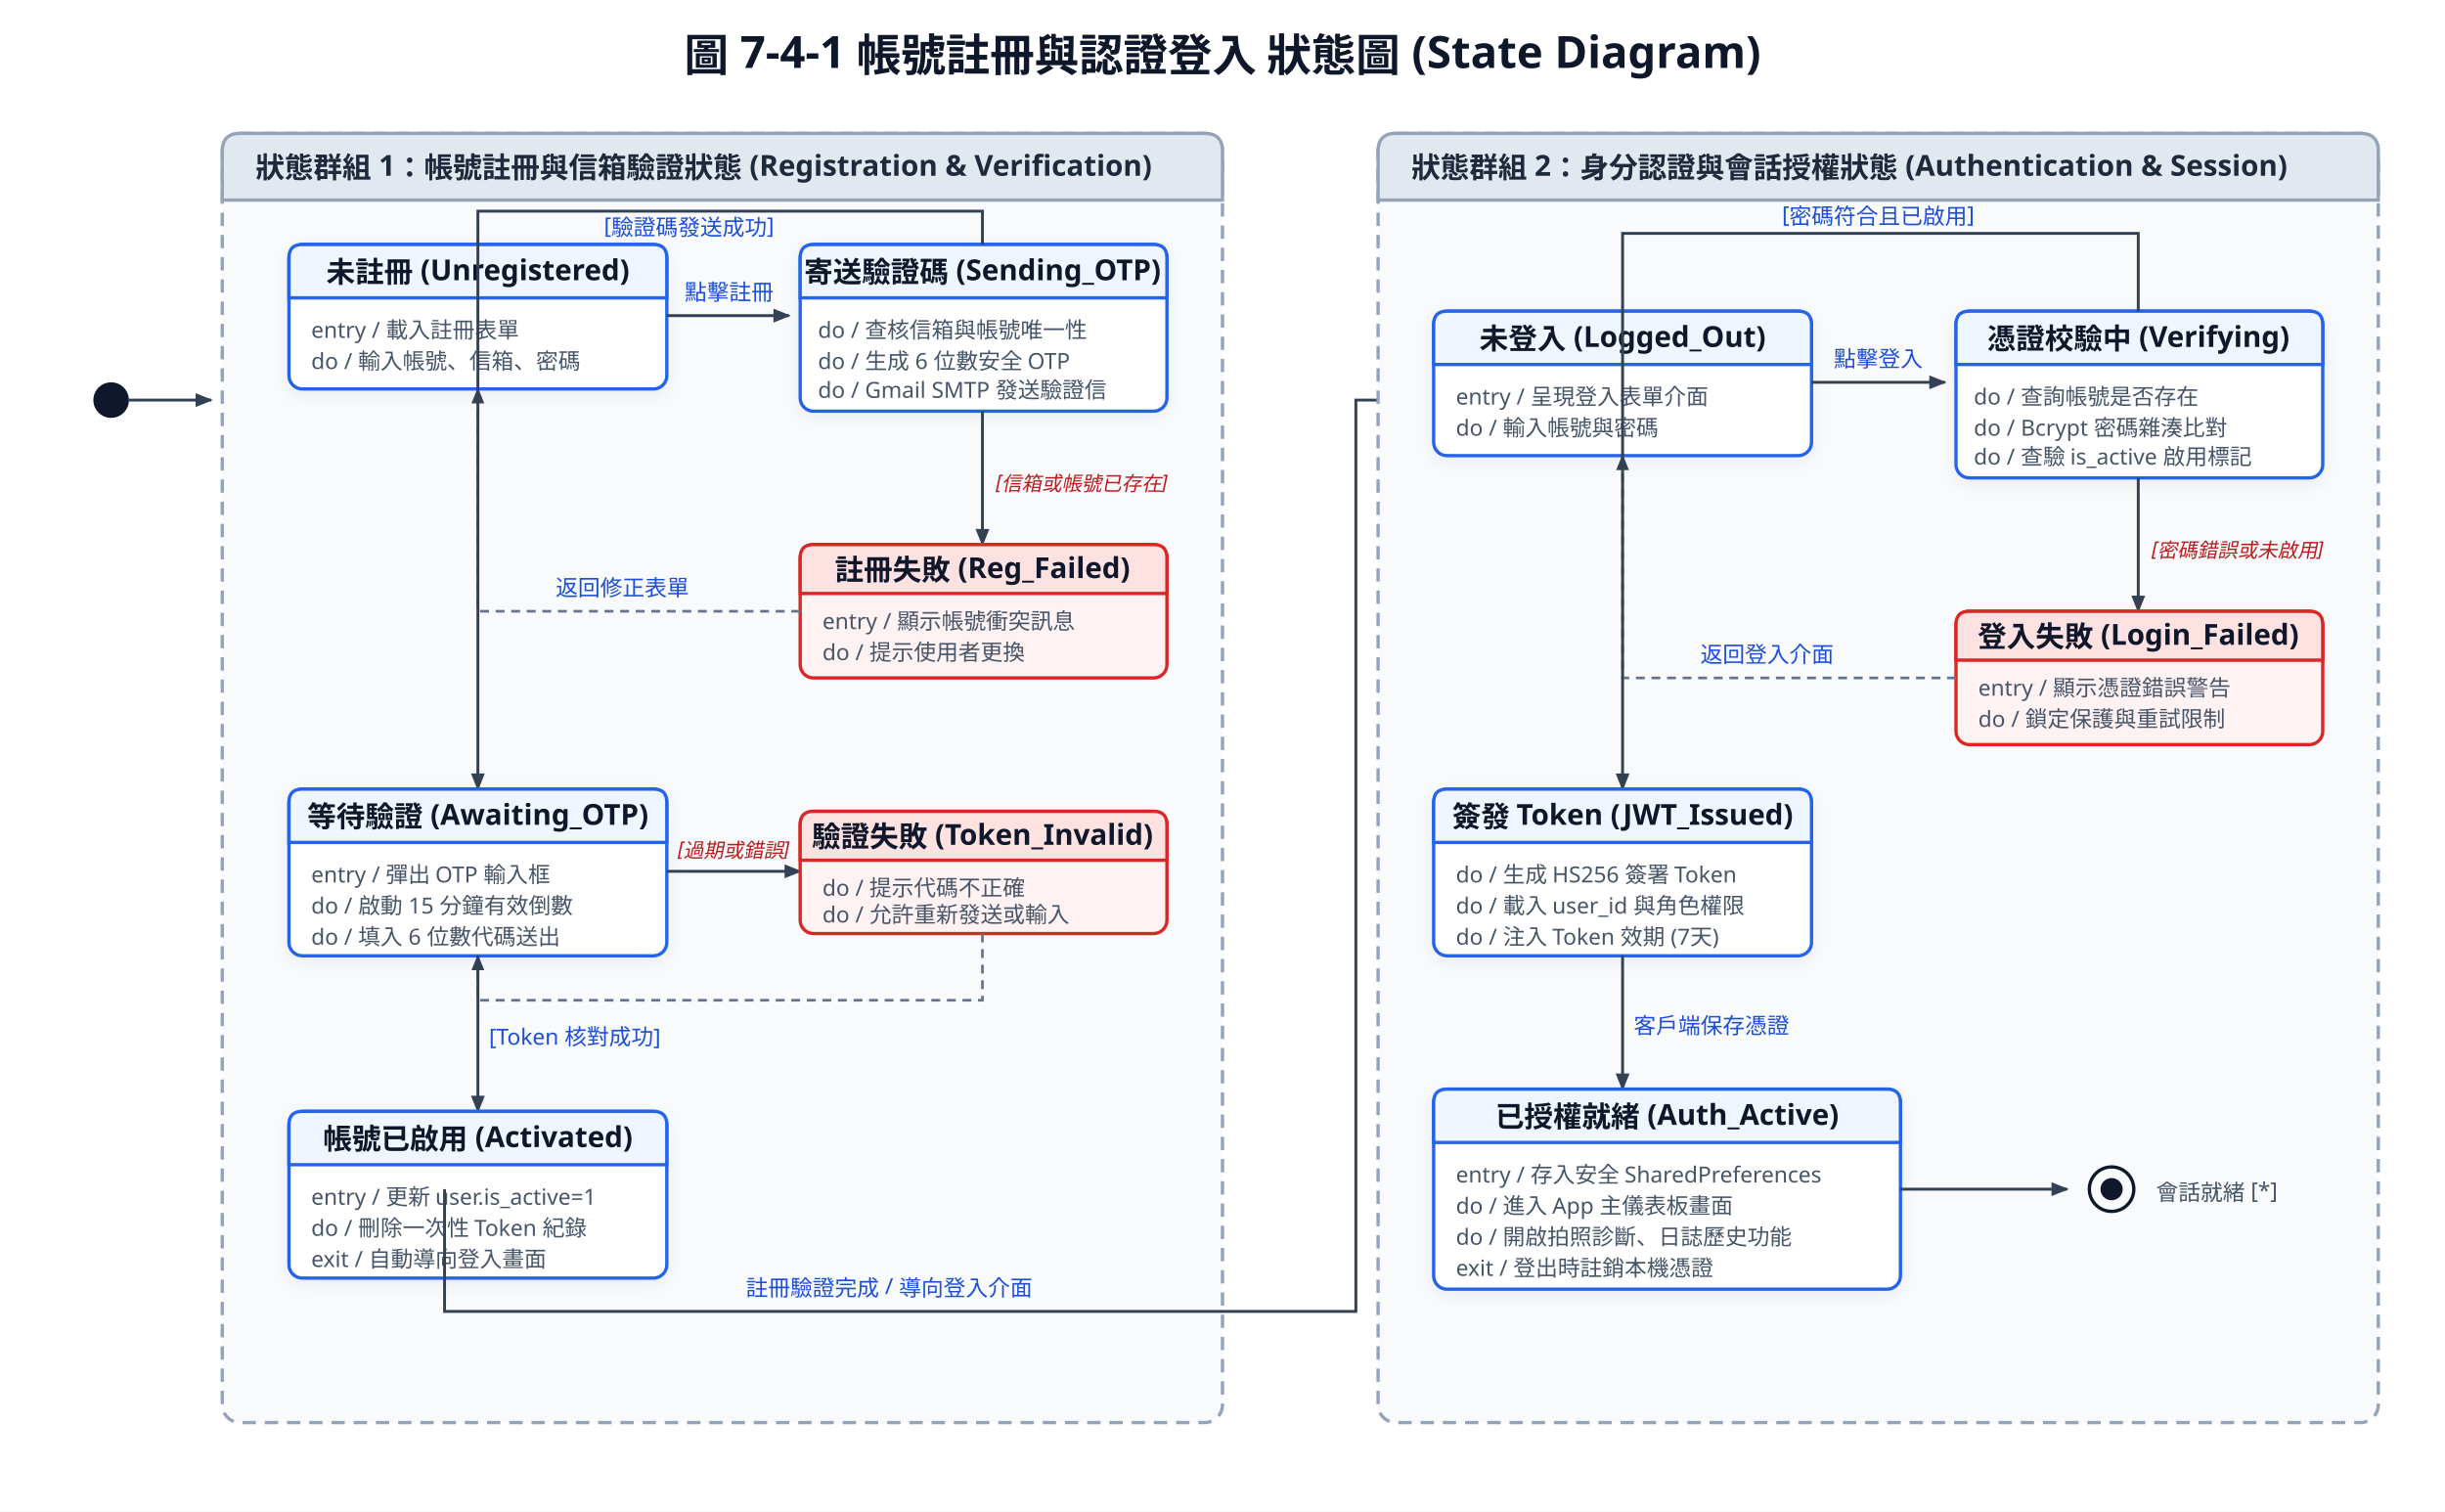
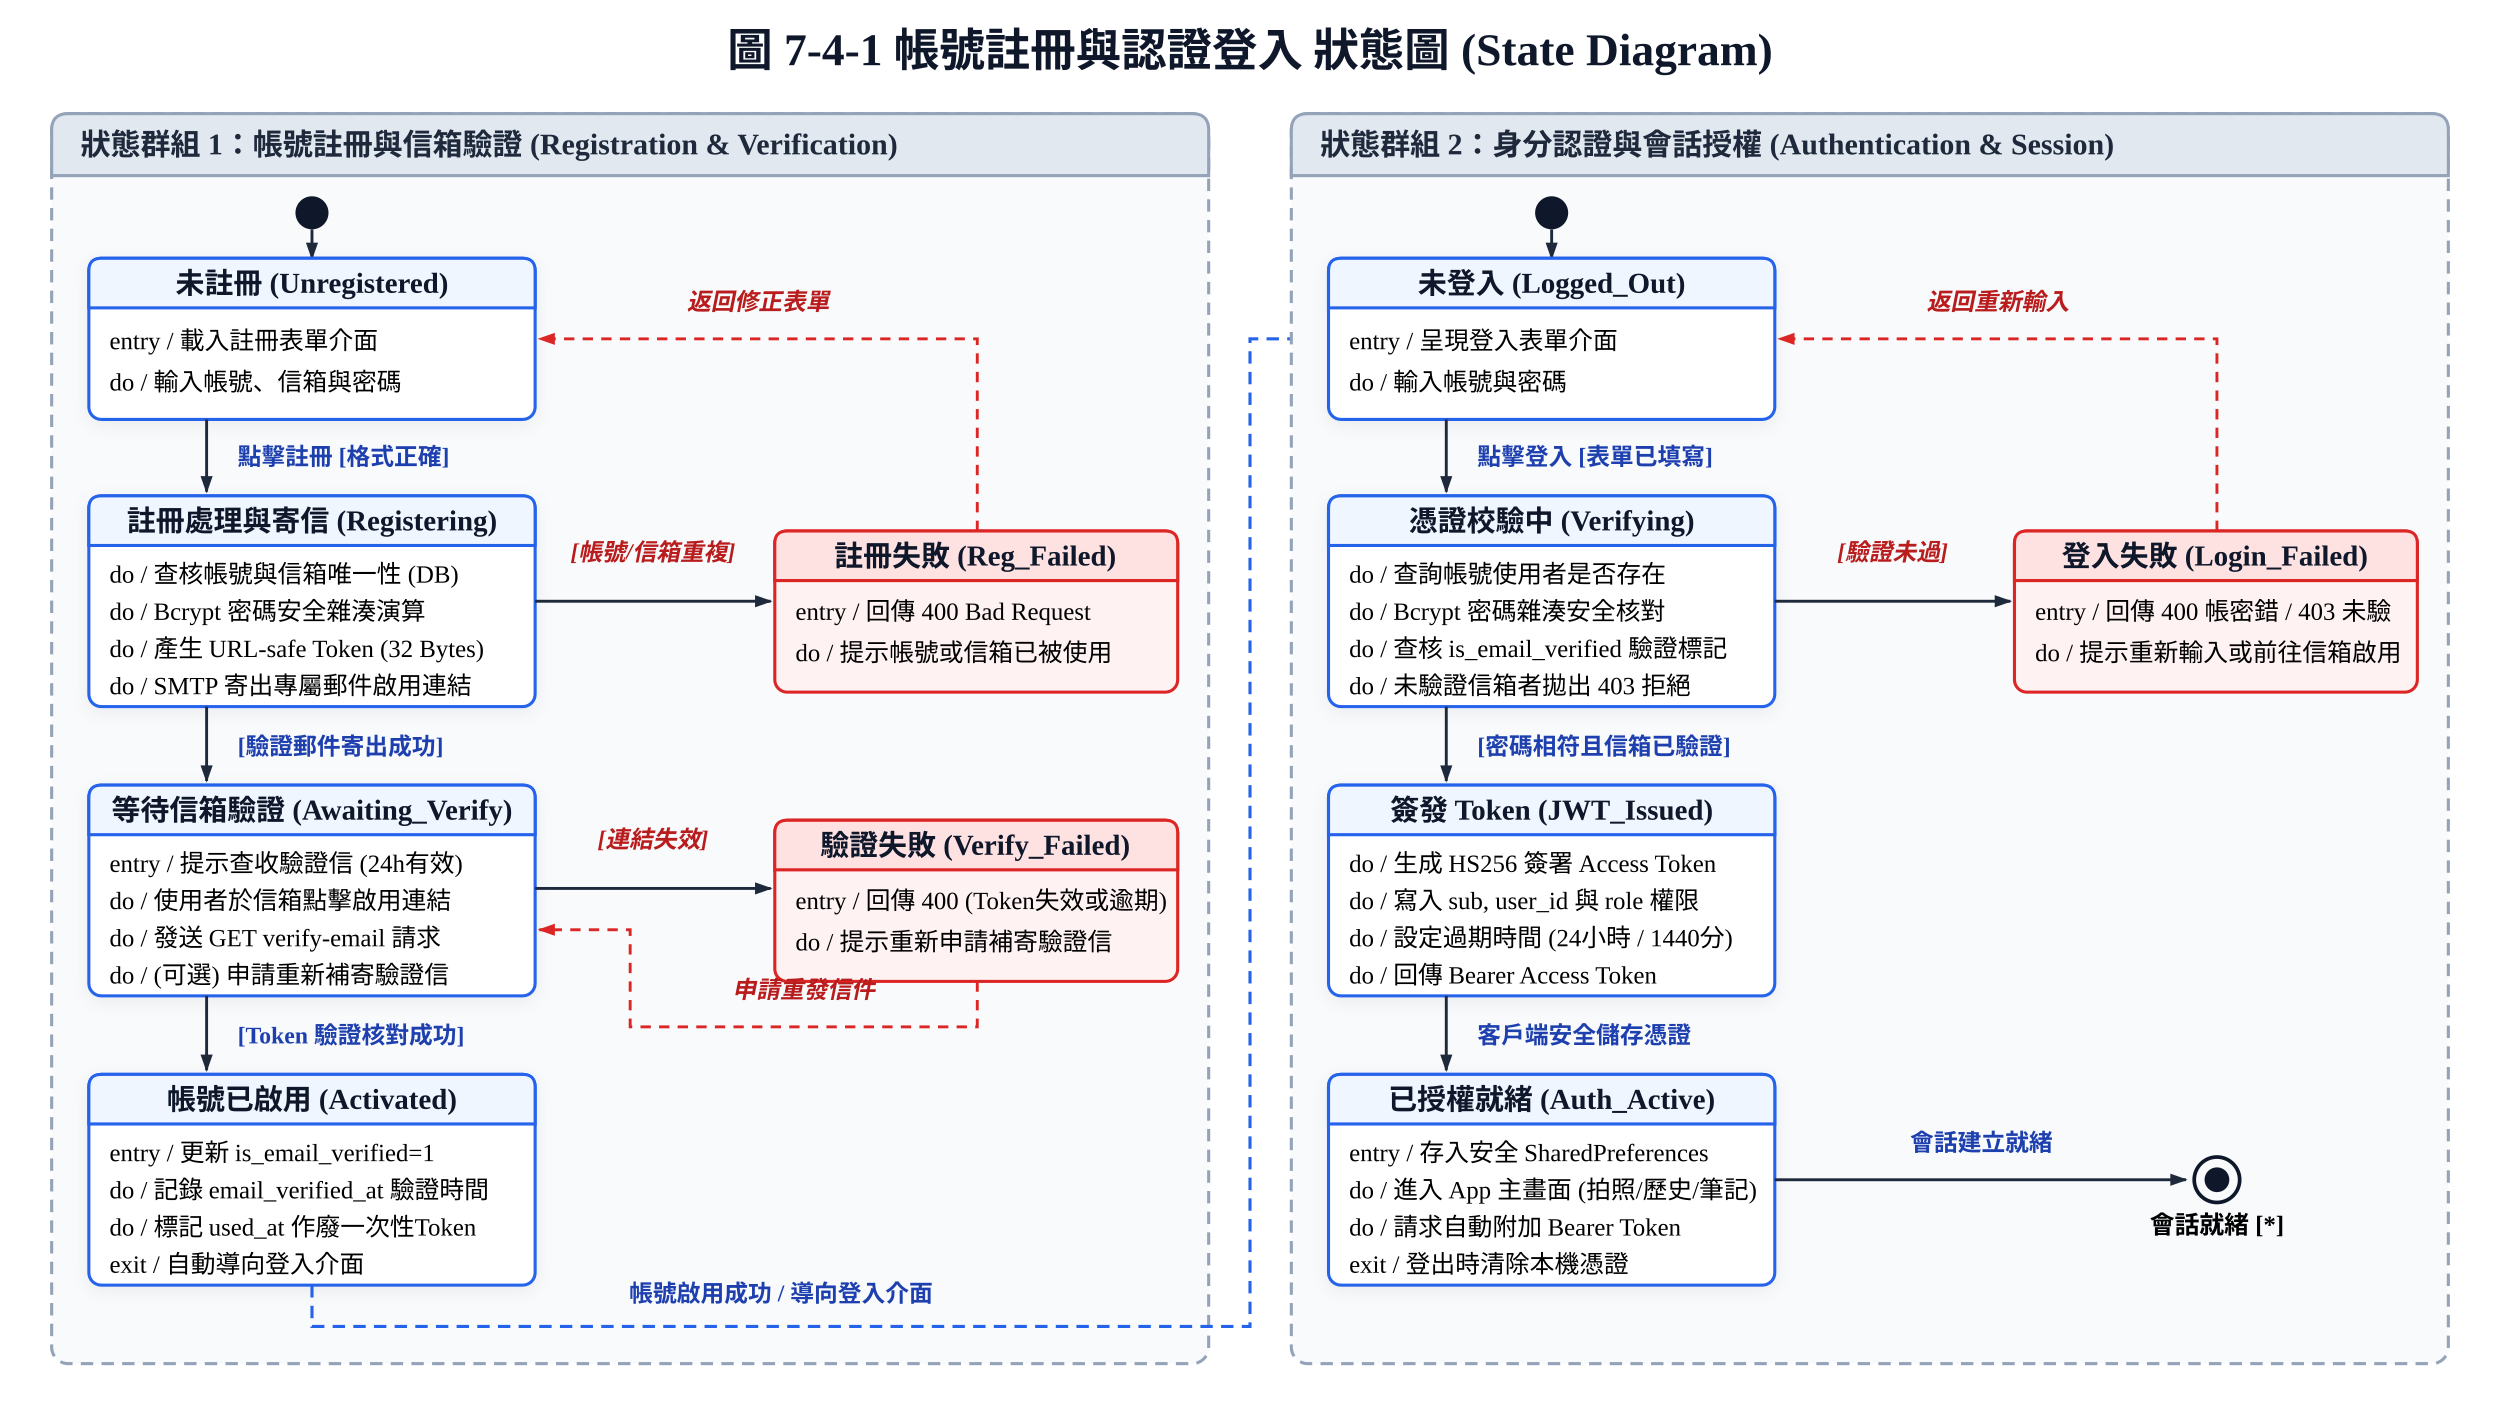
- <svg xmlns="http://www.w3.org/2000/svg" viewBox="0 0 1100 680" width="1100" height="680">
+ <svg xmlns="http://www.w3.org/2000/svg" viewBox="0 0 1210 680" width="1210" height="680">
  <defs>
    <style>
-       .title { font-family: 'Microsoft JhengHei', sans-serif; font-size: 20px; font-weight: bold; fill: #0f172a; }
-       .group-title { font-family: 'Microsoft JhengHei', sans-serif; font-size: 13px; font-weight: bold; fill: #1e293b; }
-       .state-name { font-family: 'Microsoft JhengHei', sans-serif; font-size: 13px; font-weight: bold; fill: #0f172a; text-anchor: middle; }
-       .action-text { font-family: 'Microsoft JhengHei', sans-serif; font-size: 10px; fill: #475569; }
-       .transition-text { font-family: 'Microsoft JhengHei', sans-serif; font-size: 10px; fill: #1d4ed8; font-weight: 500; }
-       .guard-text { font-family: 'Microsoft JhengHei', sans-serif; font-size: 9px; fill: #b91c1c; font-style: italic; }
      
+       .title { font-family: 'Times New Roman', 'DFKai-SB', '標楷體', 'BiauKai', serif; font-size: 22px; font-weight: bold; fill: #0f172a; }
+       .group-title { font-family: 'Times New Roman', 'DFKai-SB', '標楷體', 'BiauKai', serif; font-size: 14.5px; font-weight: bold; fill: #1e293b; }
+       .state-name { font-family: 'Times New Roman', 'DFKai-SB', '標楷體', 'BiauKai', serif; font-size: 14px; font-weight: bold; fill: #0f172a; text-anchor: middle; }
+       .action-text { font-family: 'Times New Roman', 'DFKai-SB', '標楷體', 'BiauKai', serif; font-size: 12px; fill: #000000; }
+       .transition-text { font-family: 'Times New Roman', 'DFKai-SB', '標楷體', serif; font-size: 11.5px; fill: #1e40af; font-weight: bold; }
+       .guard-text { font-family: 'Times New Roman', 'DFKai-SB', '標楷體', serif; font-size: 11.5px; fill: #b91c1c; font-style: italic; font-weight: bold; }
+       
+       /* Subtle Academic Composite Group */
      .composite-bg { fill: #f8fafc; stroke: #94a3b8; stroke-width: 1.5; stroke-dasharray: 6,4; rx: 8; ry: 8; }
      .composite-header { fill: #e2e8f0; stroke: #94a3b8; stroke-width: 1.5; }
      
+       /* Standard States (Crisp Refreshing Blue) - ONLY STATES HAVE BOXES */
      .state-box { fill: #ffffff; stroke: #2563eb; stroke-width: 1.5; rx: 6; ry: 6; filter: drop-shadow(0 2px 4px rgba(0,0,0,0.06)); }
      .state-header { fill: #eff6ff; stroke: #2563eb; stroke-width: 1.5; }
      
+       /* Error States (Warning Coral Red) */
      .error-state-box { fill: #fef2f2; stroke: #dc2626; stroke-width: 1.5; rx: 6; ry: 6; }
      .error-state-header { fill: #fee2e2; stroke: #dc2626; stroke-width: 1.5; }
      
-       .line { stroke: #334155; stroke-width: 1.3; fill: none; marker-end: url(#arrow); }
-       .line-back { stroke: #64748b; stroke-width: 1.2; stroke-dasharray: 4,3; fill: none; marker-end: url(#arrow); }
+       /* Lines and Connectors - 100% UNBROKEN */
+       .line { stroke: #1e293b; stroke-width: 1.4; fill: none; marker-end: url(#arrow); }
+       .line-inter { stroke: #2563eb; stroke-width: 1.5; fill: none; stroke-dasharray: 6,4; marker-end: url(#blue-arrow); }
+       .line-back { stroke: #dc2626; stroke-width: 1.4; stroke-dasharray: 5,4; fill: none; marker-end: url(#red-arrow); }
+       
    </style>
    <marker id="arrow" viewBox="0 0 10 10" refX="9" refY="5" markerWidth="6" markerHeight="6" orient="auto-start-reverse">
-       <path d="M 0 1 L 10 5 L 0 9 z" fill="#334155" />
+       <path d="M 0 1.5 L 10 5 L 0 8.5 z" fill="#1e293b" />
+     </marker>
+     <marker id="blue-arrow" viewBox="0 0 10 10" refX="9" refY="5" markerWidth="6" markerHeight="6" orient="auto-start-reverse">
+       <path d="M 0 1.5 L 10 5 L 0 8.5 z" fill="#2563eb" />
+     </marker>
+     <marker id="red-arrow" viewBox="0 0 10 10" refX="9" refY="5" markerWidth="6" markerHeight="6" orient="auto-start-reverse">
+       <path d="M 0 1.5 L 10 5 L 0 8.5 z" fill="#dc2626" />
    </marker>
  </defs>
  <rect width="100%" height="100%" fill="#ffffff" />
-   <text x="550" y="32" class="title" text-anchor="middle">圖 7-4-1 帳號註冊與認證登入 狀態圖 (State Diagram)</text>
-   <circle cx="50" cy="180" r="8" fill="#0f172a" />
-   <line x1="58" y1="180" x2="95" y2="180" class="line" />
-   <g transform="translate(100, 60)">
-     <rect width="450" height="580" class="composite-bg" />
-     <path d="M 0 8 Q 0 0 8 0 L 442 0 Q 450 0 450 8 L 450 30 L 0 30 Z" class="composite-header" />
-     <text x="15" y="20" class="group-title">狀態群組 1：帳號註冊與信箱驗證狀態 (Registration &amp; Verification)</text>
-     <g transform="translate(30, 50)">
-       <rect width="170" height="65" class="state-box" />
-       <path d="M 0 6 Q 0 0 6 0 L 164 0 Q 170 0 170 6 L 170 24 L 0 24 Z" class="state-header" />
-       <text x="85" y="17" class="state-name">未註冊 (Unregistered)</text>
-       <text x="10" y="42" class="action-text">entry / 載入註冊表單</text>
-       <text x="10" y="56" class="action-text">do / 輸入帳號、信箱、密碼</text>
+   <text x="605" y="32" class="title" text-anchor="middle">圖 7-4-1 帳號註冊與認證登入 狀態圖 (State Diagram)</text>
+   <g transform="translate(25, 55)">
+     <rect width="560" height="605" class="composite-bg" />
+     <path d="M 0 8 Q 0 0 8 0 L 552 0 Q 560 0 560 8 L 560 30 L 0 30 Z" class="composite-header" />
+     <text x="14" y="20" class="group-title">狀態群組 1：帳號註冊與信箱驗證 (Registration &amp; Verification)</text>
+     <circle cx="126" cy="48" r="8" fill="#0f172a" />
+     <line x1="126" y1="56" x2="126" y2="70" class="line" />
+     <g transform="translate(18, 70)">
+       <rect width="216" height="78" class="state-box" />
+       <path d="M 0 6 Q 0 0 6 0 L 210 0 Q 216 0 216 6 L 216 24 L 0 24 Z" class="state-header" />
+       <text x="108" y="17" class="state-name">未註冊 (Unregistered)</text>
+       <text x="10" y="44" class="action-text">entry / 載入註冊表單介面</text>
+       <text x="10" y="64" class="action-text">do / 輸入帳號、信箱與密碼</text>
    </g>
-     <line x1="200" y1="82" x2="255" y2="82" class="line" />
-     <text x="228" y="75" class="transition-text" text-anchor="middle">點擊註冊</text>
-     <g transform="translate(260, 50)">
-       <rect width="165" height="75" class="state-box" />
-       <path d="M 0 6 Q 0 0 6 0 L 159 0 Q 165 0 165 6 L 165 24 L 0 24 Z" class="state-header" />
-       <text x="82" y="17" class="state-name">寄送驗證碼 (Sending_OTP)</text>
-       <text x="8" y="42" class="action-text">do / 查核信箱與帳號唯一性</text>
-       <text x="8" y="56" class="action-text">do / 生成 6 位數安全 OTP</text>
-       <text x="8" y="69" class="action-text">do / Gmail SMTP 發送驗證信</text>
+     <line x1="75" y1="148" x2="75" y2="183" class="line" />
+     <text x="90" y="170" class="transition-text">點擊註冊 [格式正確]</text>
+     <g transform="translate(18, 185)">
+       <rect width="216" height="102" class="state-box" />
+       <path d="M 0 6 Q 0 0 6 0 L 210 0 Q 216 0 216 6 L 216 24 L 0 24 Z" class="state-header" />
+       <text x="108" y="17" class="state-name">註冊處理與寄信 (Registering)</text>
+       <text x="10" y="42" class="action-text">do / 查核帳號與信箱唯一性 (DB)</text>
+       <text x="10" y="60" class="action-text">do / Bcrypt 密碼安全雜湊演算</text>
+       <text x="10" y="78" class="action-text">do / 產生 URL-safe Token (32 Bytes)</text>
+       <text x="10" y="96" class="action-text">do / SMTP 寄出專屬郵件啟用連結</text>
    </g>
-     <line x1="342" y1="125" x2="342" y2="185" class="line" />
-     <text x="348" y="160" class="guard-text">[信箱或帳號已存在]</text>
-     <g transform="translate(260, 185)">
-       <rect width="165" height="60" class="error-state-box" />
-       <path d="M 0 6 Q 0 0 6 0 L 159 0 Q 165 0 165 6 L 165 22 L 0 22 Z" class="error-state-header" />
-       <text x="82" y="16" class="state-name" fill="#991b1b">註冊失敗 (Reg_Failed)</text>
-       <text x="10" y="38" class="action-text" fill="#b91c1c">entry / 顯示帳號衝突訊息</text>
-       <text x="10" y="52" class="action-text" fill="#b91c1c">do / 提示使用者更換</text>
+     <line x1="234" y1="236" x2="348" y2="236" class="line" />
+     <text x="291" y="216" class="guard-text" text-anchor="middle">[帳號/信箱重複]</text>
+     <g transform="translate(350, 202)">
+       <rect width="195" height="78" class="error-state-box" />
+       <path d="M 0 6 Q 0 0 6 0 L 189 0 Q 195 0 195 6 L 195 24 L 0 24 Z" class="error-state-header" />
+       <text x="97" y="17" class="state-name" fill="#991b1b">註冊失敗 (Reg_Failed)</text>
+       <text x="10" y="43" class="action-text" fill="#b91c1c">entry / 回傳 400 Bad Request</text>
+       <text x="10" y="63" class="action-text" fill="#b91c1c">do / 提示帳號或信箱已被使用</text>
    </g>
-     <path d="M 260 215 L 115 215 L 115 115" class="line-back" />
-     <text x="180" y="208" class="transition-text" text-anchor="middle">返回修正表單</text>
-     <path d="M 342 50 L 342 35 L 115 35 L 115 270 L 115 295" class="line" />
-     <text x="210" y="45" class="transition-text" text-anchor="middle">[驗證碼發送成功]</text>
-     <g transform="translate(30, 295)">
-       <rect width="170" height="75" class="state-box" />
-       <path d="M 0 6 Q 0 0 6 0 L 164 0 Q 170 0 170 6 L 170 24 L 0 24 Z" class="state-header" />
-       <text x="85" y="17" class="state-name">等待驗證 (Awaiting_OTP)</text>
-       <text x="10" y="42" class="action-text">entry / 彈出 OTP 輸入框</text>
-       <text x="10" y="56" class="action-text">do / 啟動 15 分鐘有效倒數</text>
-       <text x="10" y="70" class="action-text">do / 填入 6 位數代碼送出</text>
+     <path d="M 448 202 L 448 109 L 236 109" class="line-back" />
+     <text x="342" y="95" class="guard-text" text-anchor="middle">返回修正表單</text>
+     <line x1="75" y1="287" x2="75" y2="323" class="line" />
+     <text x="90" y="310" class="transition-text">[驗證郵件寄出成功]</text>
+     <g transform="translate(18, 325)">
+       <rect width="216" height="102" class="state-box" />
+       <path d="M 0 6 Q 0 0 6 0 L 210 0 Q 216 0 216 6 L 216 24 L 0 24 Z" class="state-header" />
+       <text x="108" y="17" class="state-name">等待信箱驗證 (Awaiting_Verify)</text>
+       <text x="10" y="42" class="action-text">entry / 提示查收驗證信 (24h有效)</text>
+       <text x="10" y="60" class="action-text">do / 使用者於信箱點擊啟用連結</text>
+       <text x="10" y="78" class="action-text">do / 發送 GET verify-email 請求</text>
+       <text x="10" y="96" class="action-text">do / (可選) 申請重新補寄驗證信</text>
    </g>
-     <line x1="200" y1="332" x2="260" y2="332" class="line" />
-     <text x="230" y="325" class="guard-text" text-anchor="middle">[過期或錯誤]</text>
-     <g transform="translate(260, 305)">
-       <rect width="165" height="55" class="error-state-box" />
-       <path d="M 0 6 Q 0 0 6 0 L 159 0 Q 165 0 165 6 L 165 22 L 0 22 Z" class="error-state-header" />
-       <text x="82" y="16" class="state-name" fill="#991b1b">驗證失敗 (Token_Invalid)</text>
-       <text x="10" y="38" class="action-text" fill="#b91c1c">do / 提示代碼不正確</text>
-       <text x="10" y="50" class="action-text" fill="#b91c1c">do / 允許重新發送或輸入</text>
+     <line x1="234" y1="375" x2="348" y2="375" class="line" />
+     <text x="291" y="355" class="guard-text" text-anchor="middle">[連結失效]</text>
+     <g transform="translate(350, 342)">
+       <rect width="195" height="78" class="error-state-box" />
+       <path d="M 0 6 Q 0 0 6 0 L 189 0 Q 195 0 195 6 L 195 24 L 0 24 Z" class="error-state-header" />
+       <text x="97" y="17" class="state-name" fill="#991b1b">驗證失敗 (Verify_Failed)</text>
+       <text x="10" y="43" class="action-text" fill="#b91c1c">entry / 回傳 400 (Token失效或逾期)</text>
+       <text x="10" y="63" class="action-text" fill="#b91c1c">do / 提示重新申請補寄驗證信</text>
    </g>
-     <path d="M 342 360 L 342 390 L 115 390 L 115 370" class="line-back" />
-     <line x1="115" y1="370" x2="115" y2="440" class="line" />
-     <text x="120" y="410" class="transition-text">[Token 核對成功]</text>
-     <g transform="translate(30, 440)">
-       <rect width="170" height="75" class="state-box" />
-       <path d="M 0 6 Q 0 0 6 0 L 164 0 Q 170 0 170 6 L 170 24 L 0 24 Z" class="state-header" />
-       <text x="85" y="17" class="state-name">帳號已啟用 (Activated)</text>
-       <text x="10" y="42" class="action-text">entry / 更新 user.is_active=1</text>
-       <text x="10" y="56" class="action-text">do / 刪除一次性 Token 紀錄</text>
-       <text x="10" y="70" class="action-text">exit / 自動導向登入畫面</text>
+     <path d="M 448 420 L 448 442 L 280 442 L 280 395 L 236 395" class="line-back" />
+     <text x="364" y="428" class="guard-text" text-anchor="middle">申請重發信件</text>
+     <line x1="75" y1="427" x2="75" y2="463" class="line" />
+     <text x="90" y="450" class="transition-text">[Token 驗證核對成功]</text>
+     <g transform="translate(18, 465)">
+       <rect width="216" height="102" class="state-box" />
+       <path d="M 0 6 Q 0 0 6 0 L 210 0 Q 216 0 216 6 L 216 24 L 0 24 Z" class="state-header" />
+       <text x="108" y="17" class="state-name">帳號已啟用 (Activated)</text>
+       <text x="10" y="42" class="action-text">entry / 更新 is_email_verified=1</text>
+       <text x="10" y="60" class="action-text">do / 記錄 email_verified_at 驗證時間</text>
+       <text x="10" y="78" class="action-text">do / 標記 used_at 作廢一次性Token</text>
+       <text x="10" y="96" class="action-text">exit / 自動導向登入介面</text>
    </g>
  </g>
-   <path d="M 200 535 L 200 590 L 610 590 L 610 180 L 640 180" class="line" />
-   <text x="400" y="583" class="transition-text" text-anchor="middle">註冊驗證完成 / 導向登入介面</text>
-   <g transform="translate(620, 60)">
-     <rect width="450" height="580" class="composite-bg" />
-     <path d="M 0 8 Q 0 0 8 0 L 442 0 Q 450 0 450 8 L 450 30 L 0 30 Z" class="composite-header" />
-     <text x="15" y="20" class="group-title">狀態群組 2：身分認證與會話授權狀態 (Authentication &amp; Session)</text>
-     <g transform="translate(25, 80)">
-       <rect width="170" height="65" class="state-box" />
-       <path d="M 0 6 Q 0 0 6 0 L 164 0 Q 170 0 170 6 L 170 24 L 0 24 Z" class="state-header" />
-       <text x="85" y="17" class="state-name">未登入 (Logged_Out)</text>
-       <text x="10" y="42" class="action-text">entry / 呈現登入表單介面</text>
-       <text x="10" y="56" class="action-text">do / 輸入帳號與密碼</text>
+   <path d="M 151 622 L 151 642 L 605 642 L 605 164 L 641 164" class="line-inter" />
+   <text x="378" y="630" class="transition-text" text-anchor="middle">帳號啟用成功 / 導向登入介面</text>
+   <g transform="translate(625, 55)">
+     <rect width="560" height="605" class="composite-bg" />
+     <path d="M 0 8 Q 0 0 8 0 L 552 0 Q 560 0 560 8 L 560 30 L 0 30 Z" class="composite-header" />
+     <text x="14" y="20" class="group-title">狀態群組 2：身分認證與會話授權 (Authentication &amp; Session)</text>
+     <circle cx="126" cy="48" r="8" fill="#0f172a" />
+     <line x1="126" y1="56" x2="126" y2="70" class="line" />
+     <g transform="translate(18, 70)">
+       <rect width="216" height="78" class="state-box" />
+       <path d="M 0 6 Q 0 0 6 0 L 210 0 Q 216 0 216 6 L 216 24 L 0 24 Z" class="state-header" />
+       <text x="108" y="17" class="state-name">未登入 (Logged_Out)</text>
+       <text x="10" y="44" class="action-text">entry / 呈現登入表單介面</text>
+       <text x="10" y="64" class="action-text">do / 輸入帳號與密碼</text>
    </g>
-     <line x1="195" y1="112" x2="255" y2="112" class="line" />
-     <text x="225" y="105" class="transition-text" text-anchor="middle">點擊登入</text>
-     <g transform="translate(260, 80)">
-       <rect width="165" height="75" class="state-box" />
-       <path d="M 0 6 Q 0 0 6 0 L 159 0 Q 165 0 165 6 L 165 24 L 0 24 Z" class="state-header" />
-       <text x="82" y="17" class="state-name">憑證校驗中 (Verifying)</text>
-       <text x="8" y="42" class="action-text">do / 查詢帳號是否存在</text>
-       <text x="8" y="56" class="action-text">do / Bcrypt 密碼雜湊比對</text>
-       <text x="8" y="69" class="action-text">do / 查驗 is_active 啟用標記</text>
+     <line x1="75" y1="148" x2="75" y2="183" class="line" />
+     <text x="90" y="170" class="transition-text">點擊登入 [表單已填寫]</text>
+     <g transform="translate(18, 185)">
+       <rect width="216" height="102" class="state-box" />
+       <path d="M 0 6 Q 0 0 6 0 L 210 0 Q 216 0 216 6 L 216 24 L 0 24 Z" class="state-header" />
+       <text x="108" y="17" class="state-name">憑證校驗中 (Verifying)</text>
+       <text x="10" y="42" class="action-text">do / 查詢帳號使用者是否存在</text>
+       <text x="10" y="60" class="action-text">do / Bcrypt 密碼雜湊安全核對</text>
+       <text x="10" y="78" class="action-text">do / 查核 is_email_verified 驗證標記</text>
+       <text x="10" y="96" class="action-text">do / 未驗證信箱者拋出 403 拒絕</text>
    </g>
-     <line x1="342" y1="155" x2="342" y2="215" class="line" />
-     <text x="348" y="190" class="guard-text">[密碼錯誤或未啟用]</text>
-     <g transform="translate(260, 215)">
-       <rect width="165" height="60" class="error-state-box" />
-       <path d="M 0 6 Q 0 0 6 0 L 159 0 Q 165 0 165 6 L 165 22 L 0 22 Z" class="error-state-header" />
-       <text x="82" y="16" class="state-name" fill="#991b1b">登入失敗 (Login_Failed)</text>
-       <text x="10" y="38" class="action-text" fill="#b91c1c">entry / 顯示憑證錯誤警告</text>
-       <text x="10" y="52" class="action-text" fill="#b91c1c">do / 鎖定保護與重試限制</text>
+     <line x1="234" y1="236" x2="348" y2="236" class="line" />
+     <text x="291" y="216" class="guard-text" text-anchor="middle">[驗證未過]</text>
+     <g transform="translate(350, 202)">
+       <rect width="195" height="78" class="error-state-box" />
+       <path d="M 0 6 Q 0 0 6 0 L 189 0 Q 195 0 195 6 L 195 24 L 0 24 Z" class="error-state-header" />
+       <text x="97" y="17" class="state-name" fill="#991b1b">登入失敗 (Login_Failed)</text>
+       <text x="10" y="43" class="action-text" fill="#b91c1c">entry / 回傳 400 帳密錯 / 403 未驗</text>
+       <text x="10" y="63" class="action-text" fill="#b91c1c">do / 提示重新輸入或前往信箱啟用</text>
    </g>
-     <path d="M 260 245 L 110 245 L 110 145" class="line-back" />
-     <text x="175" y="238" class="transition-text" text-anchor="middle">返回登入介面</text>
-     <path d="M 342 80 L 342 45 L 110 45 L 110 295" class="line" />
-     <text x="225" y="40" class="transition-text" text-anchor="middle">[密碼符合且已啟用]</text>
-     <g transform="translate(25, 295)">
-       <rect width="170" height="75" class="state-box" />
-       <path d="M 0 6 Q 0 0 6 0 L 164 0 Q 170 0 170 6 L 170 24 L 0 24 Z" class="state-header" />
-       <text x="85" y="17" class="state-name">簽發 Token (JWT_Issued)</text>
-       <text x="10" y="42" class="action-text">do / 生成 HS256 簽署 Token</text>
-       <text x="10" y="56" class="action-text">do / 載入 user_id 與角色權限</text>
-       <text x="10" y="70" class="action-text">do / 注入 Token 效期 (7天)</text>
+     <path d="M 448 202 L 448 109 L 236 109" class="line-back" />
+     <text x="342" y="95" class="guard-text" text-anchor="middle">返回重新輸入</text>
+     <line x1="75" y1="287" x2="75" y2="323" class="line" />
+     <text x="90" y="310" class="transition-text">[密碼相符且信箱已驗證]</text>
+     <g transform="translate(18, 325)">
+       <rect width="216" height="102" class="state-box" />
+       <path d="M 0 6 Q 0 0 6 0 L 210 0 Q 216 0 216 6 L 216 24 L 0 24 Z" class="state-header" />
+       <text x="108" y="17" class="state-name">簽發 Token (JWT_Issued)</text>
+       <text x="10" y="42" class="action-text">do / 生成 HS256 簽署 Access Token</text>
+       <text x="10" y="60" class="action-text">do / 寫入 sub, user_id 與 role 權限</text>
+       <text x="10" y="78" class="action-text">do / 設定過期時間 (24小時 / 1440分)</text>
+       <text x="10" y="96" class="action-text">do / 回傳 Bearer Access Token</text>
    </g>
-     <line x1="110" y1="370" x2="110" y2="430" class="line" />
-     <text x="115" y="405" class="transition-text">客戶端保存憑證</text>
-     <g transform="translate(25, 430)">
-       <rect width="210" height="90" class="state-box" />
-       <path d="M 0 6 Q 0 0 6 0 L 204 0 Q 210 0 210 6 L 210 24 L 0 24 Z" class="state-header" />
-       <text x="105" y="17" class="state-name">已授權就緒 (Auth_Active)</text>
+     <line x1="75" y1="427" x2="75" y2="463" class="line" />
+     <text x="90" y="450" class="transition-text">客戶端安全儲存憑證</text>
+     <g transform="translate(18, 465)">
+       <rect width="216" height="102" class="state-box" />
+       <path d="M 0 6 Q 0 0 6 0 L 210 0 Q 216 0 216 6 L 216 24 L 0 24 Z" class="state-header" />
+       <text x="108" y="17" class="state-name">已授權就緒 (Auth_Active)</text>
      <text x="10" y="42" class="action-text">entry / 存入安全 SharedPreferences</text>
-       <text x="10" y="56" class="action-text">do / 進入 App 主儀表板畫面</text>
-       <text x="10" y="70" class="action-text">do / 開啟拍照診斷、日誌歷史功能</text>
-       <text x="10" y="84" class="action-text">exit / 登出時註銷本機憑證</text>
+       <text x="10" y="60" class="action-text">do / 進入 App 主畫面 (拍照/歷史/筆記)</text>
+       <text x="10" y="78" class="action-text">do / 請求自動附加 Bearer Token</text>
+       <text x="10" y="96" class="action-text">exit / 登出時清除本機憑證</text>
    </g>
-     <line x1="235" y1="475" x2="310" y2="475" class="line" />
-     <circle cx="330" cy="475" r="10" stroke="#0f172a" stroke-width="1.5" fill="none" />
-     <circle cx="330" cy="475" r="5" fill="#0f172a" />
-     <text x="350" y="480" class="action-text">會話就緒 [*]</text>
+     <line x1="234" y1="516" x2="433" y2="516" class="line" />
+     <text x="334" y="502" class="transition-text" text-anchor="middle">會話建立就緒</text>
+     <circle cx="448" cy="516" r="11" stroke="#0f172a" stroke-width="1.8" fill="none" />
+     <circle cx="448" cy="516" r="6" fill="#0f172a" />
+     <text x="448" y="542" class="action-text" text-anchor="middle" font-weight="bold">會話就緒 [*]</text>
  </g>
</svg>
